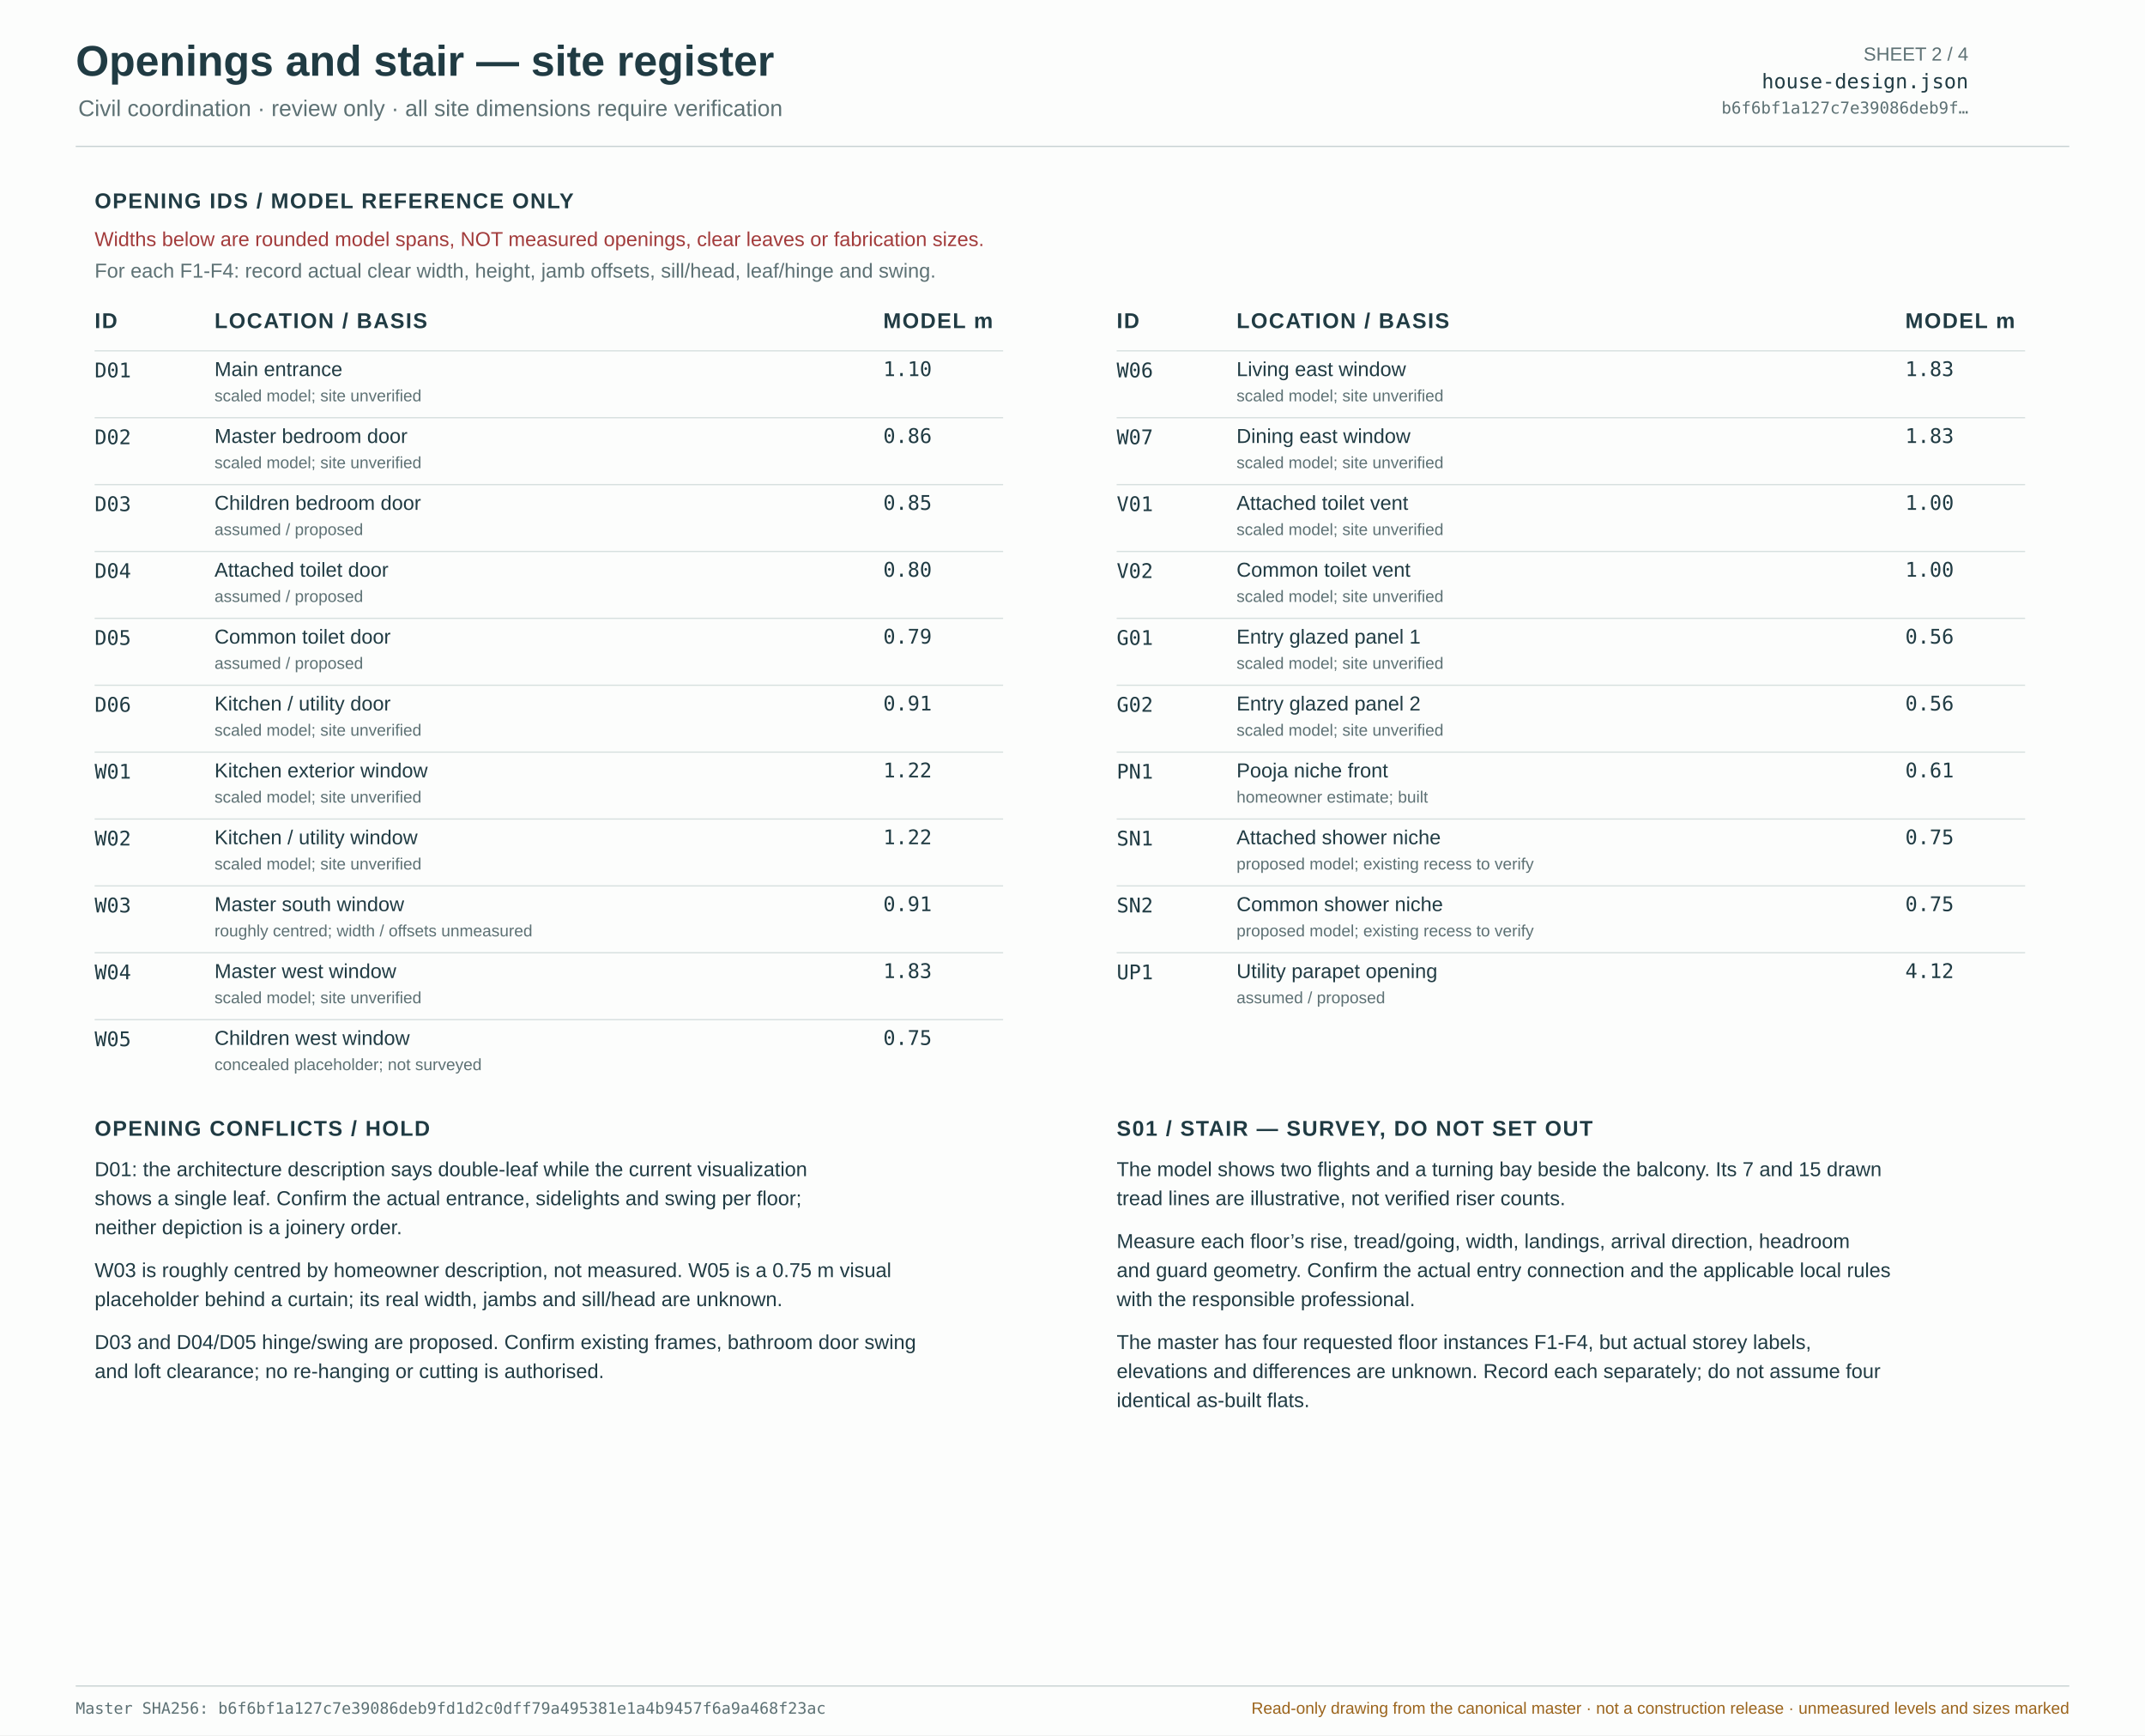
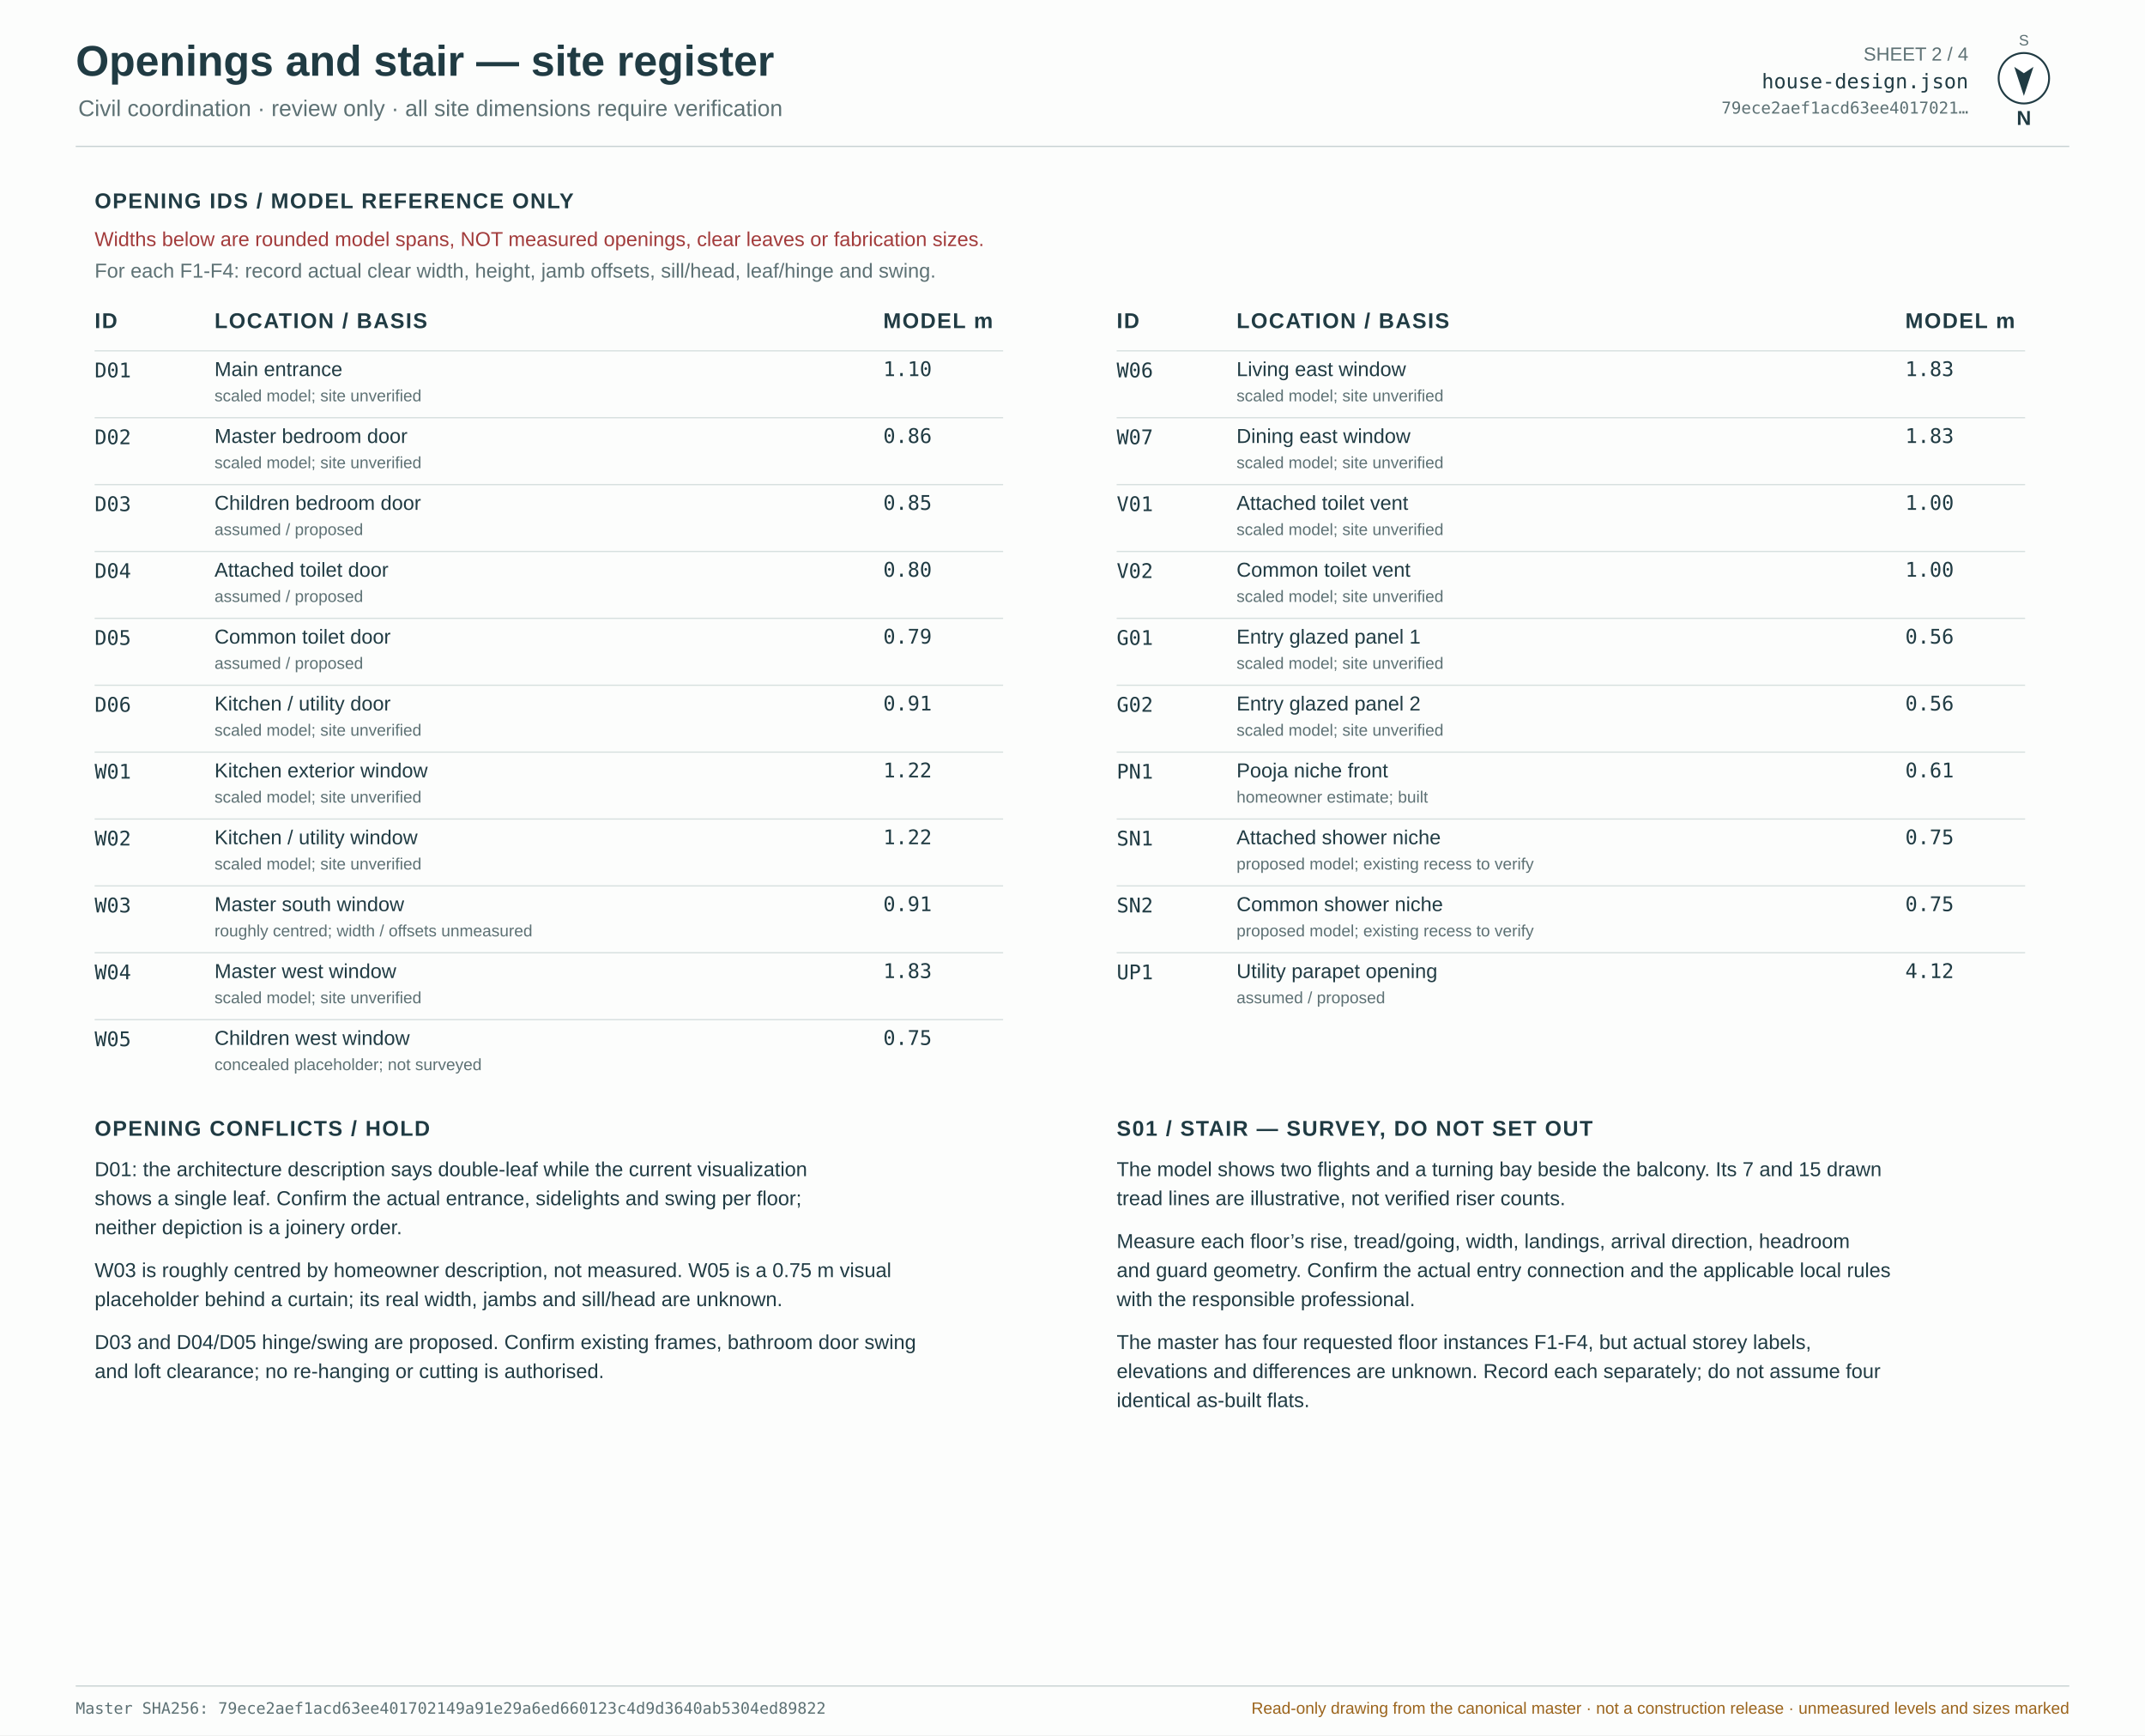
<svg xmlns="http://www.w3.org/2000/svg" width="1700" height="1375" viewBox="0 0 1700 1375" role="img" aria-labelledby="t d">
  <defs>
    <pattern id="hold" width=".10" height=".10" patternUnits="userSpaceOnUse" patternTransform="rotate(45)">
      <rect width=".10" height=".10" fill="#fbf0d7" />
      <path d="M0 0V.10" stroke="#cf9a43" stroke-width=".02" />
    </pattern>
    <pattern id="zone" width=".09" height=".09" patternUnits="userSpaceOnUse" patternTransform="rotate(-45)">
      <rect width=".09" height=".09" fill="#eaf0f7" />
      <path d="M0 0V.09" stroke="#a9bdd6" stroke-width=".011" />
    </pattern>
    <pattern id="loft" width=".08" height=".08" patternUnits="userSpaceOnUse" patternTransform="rotate(45)">
      <rect width=".08" height=".08" fill="#f2f0f8" />
      <path d="M0 0V.08" stroke="#b9b1d3" stroke-width=".010" />
    </pattern>
    <pattern id="beam" width=".08" height=".08" patternUnits="userSpaceOnUse" patternTransform="rotate(45)">
      <rect width=".08" height=".08" fill="#ecd9bd" />
      <path d="M0 0V.08" stroke="#c49a5c" stroke-width=".012" />
    </pattern>
    <pattern id="feature" width=".06" height=".06" patternUnits="userSpaceOnUse" patternTransform="rotate(90)">
      <rect width=".06" height=".06" fill="#bfe0dc" />
      <path d="M0 0V.06" stroke="#5aa39b" stroke-width=".012" />
    </pattern>
    <pattern id="plain" width=".15" height=".15" patternUnits="userSpaceOnUse">
      <rect width=".15" height=".15" fill="#f3f6f6" />
      <path d="M0 0H.15V.15" fill="none" stroke="#d6dfdf" stroke-width=".006" />
    </pattern>
    <pattern id="nowall" width=".12" height=".12" patternUnits="userSpaceOnUse" patternTransform="rotate(45)">
      <rect width=".12" height=".12" fill="#fafafa" />
      <path d="M0 0V.12" stroke="#d9d9d9" stroke-width=".008" />
    </pattern>
    <marker id="arrow" viewBox="0 0 10 10" refX="9" refY="5" markerWidth="5" markerHeight="5" orient="auto-start-reverse">
      <path d="M0 0L10 5L0 10z" fill="#466c92" />
    </marker>
  </defs>
  <style>text{font-family:"Segoe UI",Arial,sans-serif;fill:#203b43}
.mono{font-family:Consolas,monospace}.muted{fill:#5d7174}.green{fill:#266c5c}.blue{fill:#3d6288}.amber{fill:#9b641c}.red{fill:#a23b3b}
.title{font-size:34px;font-weight:600}.sub{font-size:18px}.sect{font-size:17px;font-weight:650;letter-spacing:1px}
.halo{paint-order:stroke;stroke:#fff;stroke-linejoin:round}</style>
  <rect width="1700" height="1375" fill="#fcfdfc" />
  <text x="60.00" y="60.00" font-size="34" class="title" text-anchor="start">Openings and stair — site register</text>
  <text x="62.00" y="92.00" font-size="18" class="muted sub" text-anchor="start">Civil coordination · review only · all site dimensions require verification</text>
  <text x="1560.00" y="48.00" font-size="15" class="muted" text-anchor="end">SHEET 2 / 4</text>
  <text x="1560.00" y="70.00" font-size="16" class="mono" text-anchor="end">house-design.json</text>
-   <text x="1560.00" y="90.00" font-size="13" class="mono muted" text-anchor="end">b6f6bf1a127c7e39086deb9f…</text>
+   <text x="1560.00" y="90.00" font-size="13" class="mono muted" text-anchor="end">79ece2aef1acd63ee4017021…</text>
+   <g id="north-arrow" data-north="sheet-bottom" transform="translate(1604 62)">
+     <circle r="20" fill="#fff" stroke="#203b43" stroke-width="1.5" />
+     <path d="M0 14L7.6 -9.0L0 -4.0L-7.6 -9.0Z" fill="#203b43" />
+     <text y="37" font-size="16" font-weight="700" text-anchor="middle">N</text>
+     <text y="-26" font-size="12" class="muted" text-anchor="middle">S</text>
+   </g>
  <path d="M60 116H1640" stroke="#c8d2d3" />
  <text x="75.00" y="165.00" font-size="18" class="sect" text-anchor="start">OPENING IDS / MODEL REFERENCE ONLY</text>
  <text x="75.00" y="195.00" font-size="16" class="red" text-anchor="start">Widths below are rounded model spans, NOT measured openings, clear leaves or fabrication sizes.</text>
  <text x="75.00" y="220.00" font-size="16" class="muted" text-anchor="start">For each F1-F4: record actual clear width, height, jamb offsets, sill/head, leaf/hinge and swing.</text>
  <text x="75.00" y="260.00" font-size="14" class="sect" text-anchor="start">ID</text>
  <text x="170.00" y="260.00" font-size="14" class="sect" text-anchor="start">LOCATION / BASIS</text>
  <text x="700.00" y="260.00" font-size="14" class="sect" text-anchor="start">MODEL m</text>
  <path d="M75 278H795" stroke="#d7e0df" />
  <text x="75.00" y="299.00" font-size="16" class="mono" text-anchor="start">D01</text>
  <text x="170.00" y="298.00" font-size="16" class="" text-anchor="start">Main entrance</text>
  <text x="700.00" y="298.00" font-size="16" class="mono" text-anchor="start">1.10</text>
  <text x="170.00" y="318.00" font-size="13" class="muted" text-anchor="start">scaled model; site unverified</text>
  <path d="M75 331H795" stroke="#d7e0df" />
  <text x="75.00" y="352.00" font-size="16" class="mono" text-anchor="start">D02</text>
  <text x="170.00" y="351.00" font-size="16" class="" text-anchor="start">Master bedroom door</text>
  <text x="700.00" y="351.00" font-size="16" class="mono" text-anchor="start">0.86</text>
  <text x="170.00" y="371.00" font-size="13" class="muted" text-anchor="start">scaled model; site unverified</text>
  <path d="M75 384H795" stroke="#d7e0df" />
  <text x="75.00" y="405.00" font-size="16" class="mono" text-anchor="start">D03</text>
  <text x="170.00" y="404.00" font-size="16" class="" text-anchor="start">Children bedroom door</text>
  <text x="700.00" y="404.00" font-size="16" class="mono" text-anchor="start">0.85</text>
  <text x="170.00" y="424.00" font-size="13" class="muted" text-anchor="start">assumed / proposed</text>
  <path d="M75 437H795" stroke="#d7e0df" />
  <text x="75.00" y="458.00" font-size="16" class="mono" text-anchor="start">D04</text>
  <text x="170.00" y="457.00" font-size="16" class="" text-anchor="start">Attached toilet door</text>
  <text x="700.00" y="457.00" font-size="16" class="mono" text-anchor="start">0.80</text>
  <text x="170.00" y="477.00" font-size="13" class="muted" text-anchor="start">assumed / proposed</text>
  <path d="M75 490H795" stroke="#d7e0df" />
  <text x="75.00" y="511.00" font-size="16" class="mono" text-anchor="start">D05</text>
  <text x="170.00" y="510.00" font-size="16" class="" text-anchor="start">Common toilet door</text>
  <text x="700.00" y="510.00" font-size="16" class="mono" text-anchor="start">0.79</text>
  <text x="170.00" y="530.00" font-size="13" class="muted" text-anchor="start">assumed / proposed</text>
  <path d="M75 543H795" stroke="#d7e0df" />
  <text x="75.00" y="564.00" font-size="16" class="mono" text-anchor="start">D06</text>
  <text x="170.00" y="563.00" font-size="16" class="" text-anchor="start">Kitchen / utility door</text>
  <text x="700.00" y="563.00" font-size="16" class="mono" text-anchor="start">0.91</text>
  <text x="170.00" y="583.00" font-size="13" class="muted" text-anchor="start">scaled model; site unverified</text>
  <path d="M75 596H795" stroke="#d7e0df" />
  <text x="75.00" y="617.00" font-size="16" class="mono" text-anchor="start">W01</text>
  <text x="170.00" y="616.00" font-size="16" class="" text-anchor="start">Kitchen exterior window</text>
  <text x="700.00" y="616.00" font-size="16" class="mono" text-anchor="start">1.22</text>
  <text x="170.00" y="636.00" font-size="13" class="muted" text-anchor="start">scaled model; site unverified</text>
  <path d="M75 649H795" stroke="#d7e0df" />
  <text x="75.00" y="670.00" font-size="16" class="mono" text-anchor="start">W02</text>
  <text x="170.00" y="669.00" font-size="16" class="" text-anchor="start">Kitchen / utility window</text>
  <text x="700.00" y="669.00" font-size="16" class="mono" text-anchor="start">1.22</text>
  <text x="170.00" y="689.00" font-size="13" class="muted" text-anchor="start">scaled model; site unverified</text>
  <path d="M75 702H795" stroke="#d7e0df" />
  <text x="75.00" y="723.00" font-size="16" class="mono" text-anchor="start">W03</text>
  <text x="170.00" y="722.00" font-size="16" class="" text-anchor="start">Master south window</text>
  <text x="700.00" y="722.00" font-size="16" class="mono" text-anchor="start">0.91</text>
  <text x="170.00" y="742.00" font-size="13" class="muted" text-anchor="start">roughly centred; width / offsets unmeasured</text>
  <path d="M75 755H795" stroke="#d7e0df" />
  <text x="75.00" y="776.00" font-size="16" class="mono" text-anchor="start">W04</text>
  <text x="170.00" y="775.00" font-size="16" class="" text-anchor="start">Master west window</text>
  <text x="700.00" y="775.00" font-size="16" class="mono" text-anchor="start">1.83</text>
  <text x="170.00" y="795.00" font-size="13" class="muted" text-anchor="start">scaled model; site unverified</text>
  <path d="M75 808H795" stroke="#d7e0df" />
  <text x="75.00" y="829.00" font-size="16" class="mono" text-anchor="start">W05</text>
  <text x="170.00" y="828.00" font-size="16" class="" text-anchor="start">Children west window</text>
  <text x="700.00" y="828.00" font-size="16" class="mono" text-anchor="start">0.75</text>
  <text x="170.00" y="848.00" font-size="13" class="muted" text-anchor="start">concealed placeholder; not surveyed</text>
  <text x="885.00" y="260.00" font-size="14" class="sect" text-anchor="start">ID</text>
  <text x="980.00" y="260.00" font-size="14" class="sect" text-anchor="start">LOCATION / BASIS</text>
  <text x="1510.00" y="260.00" font-size="14" class="sect" text-anchor="start">MODEL m</text>
  <path d="M885 278H1605" stroke="#d7e0df" />
  <text x="885.00" y="299.00" font-size="16" class="mono" text-anchor="start">W06</text>
  <text x="980.00" y="298.00" font-size="16" class="" text-anchor="start">Living east window</text>
  <text x="1510.00" y="298.00" font-size="16" class="mono" text-anchor="start">1.83</text>
  <text x="980.00" y="318.00" font-size="13" class="muted" text-anchor="start">scaled model; site unverified</text>
  <path d="M885 331H1605" stroke="#d7e0df" />
  <text x="885.00" y="352.00" font-size="16" class="mono" text-anchor="start">W07</text>
  <text x="980.00" y="351.00" font-size="16" class="" text-anchor="start">Dining east window</text>
  <text x="1510.00" y="351.00" font-size="16" class="mono" text-anchor="start">1.83</text>
  <text x="980.00" y="371.00" font-size="13" class="muted" text-anchor="start">scaled model; site unverified</text>
  <path d="M885 384H1605" stroke="#d7e0df" />
  <text x="885.00" y="405.00" font-size="16" class="mono" text-anchor="start">V01</text>
  <text x="980.00" y="404.00" font-size="16" class="" text-anchor="start">Attached toilet vent</text>
  <text x="1510.00" y="404.00" font-size="16" class="mono" text-anchor="start">1.00</text>
  <text x="980.00" y="424.00" font-size="13" class="muted" text-anchor="start">scaled model; site unverified</text>
  <path d="M885 437H1605" stroke="#d7e0df" />
  <text x="885.00" y="458.00" font-size="16" class="mono" text-anchor="start">V02</text>
  <text x="980.00" y="457.00" font-size="16" class="" text-anchor="start">Common toilet vent</text>
  <text x="1510.00" y="457.00" font-size="16" class="mono" text-anchor="start">1.00</text>
  <text x="980.00" y="477.00" font-size="13" class="muted" text-anchor="start">scaled model; site unverified</text>
  <path d="M885 490H1605" stroke="#d7e0df" />
  <text x="885.00" y="511.00" font-size="16" class="mono" text-anchor="start">G01</text>
  <text x="980.00" y="510.00" font-size="16" class="" text-anchor="start">Entry glazed panel 1</text>
  <text x="1510.00" y="510.00" font-size="16" class="mono" text-anchor="start">0.56</text>
  <text x="980.00" y="530.00" font-size="13" class="muted" text-anchor="start">scaled model; site unverified</text>
  <path d="M885 543H1605" stroke="#d7e0df" />
  <text x="885.00" y="564.00" font-size="16" class="mono" text-anchor="start">G02</text>
  <text x="980.00" y="563.00" font-size="16" class="" text-anchor="start">Entry glazed panel 2</text>
  <text x="1510.00" y="563.00" font-size="16" class="mono" text-anchor="start">0.56</text>
  <text x="980.00" y="583.00" font-size="13" class="muted" text-anchor="start">scaled model; site unverified</text>
  <path d="M885 596H1605" stroke="#d7e0df" />
  <text x="885.00" y="617.00" font-size="16" class="mono" text-anchor="start">PN1</text>
  <text x="980.00" y="616.00" font-size="16" class="" text-anchor="start">Pooja niche front</text>
  <text x="1510.00" y="616.00" font-size="16" class="mono" text-anchor="start">0.61</text>
  <text x="980.00" y="636.00" font-size="13" class="muted" text-anchor="start">homeowner estimate; built</text>
  <path d="M885 649H1605" stroke="#d7e0df" />
  <text x="885.00" y="670.00" font-size="16" class="mono" text-anchor="start">SN1</text>
  <text x="980.00" y="669.00" font-size="16" class="" text-anchor="start">Attached shower niche</text>
  <text x="1510.00" y="669.00" font-size="16" class="mono" text-anchor="start">0.75</text>
  <text x="980.00" y="689.00" font-size="13" class="muted" text-anchor="start">proposed model; existing recess to verify</text>
  <path d="M885 702H1605" stroke="#d7e0df" />
  <text x="885.00" y="723.00" font-size="16" class="mono" text-anchor="start">SN2</text>
  <text x="980.00" y="722.00" font-size="16" class="" text-anchor="start">Common shower niche</text>
  <text x="1510.00" y="722.00" font-size="16" class="mono" text-anchor="start">0.75</text>
  <text x="980.00" y="742.00" font-size="13" class="muted" text-anchor="start">proposed model; existing recess to verify</text>
  <path d="M885 755H1605" stroke="#d7e0df" />
  <text x="885.00" y="776.00" font-size="16" class="mono" text-anchor="start">UP1</text>
  <text x="980.00" y="775.00" font-size="16" class="" text-anchor="start">Utility parapet opening</text>
  <text x="1510.00" y="775.00" font-size="16" class="mono" text-anchor="start">4.12</text>
  <text x="980.00" y="795.00" font-size="13" class="muted" text-anchor="start">assumed / proposed</text>
  <text x="75.00" y="900.00" font-size="18" class="sect" text-anchor="start">OPENING CONFLICTS / HOLD</text>
  <text x="75.00" y="932.00" font-size="16" class="" text-anchor="start">D01: the architecture description says double-leaf while the current visualization</text>
  <text x="75.00" y="955.00" font-size="16" class="" text-anchor="start">shows a single leaf. Confirm the actual entrance, sidelights and swing per floor;</text>
  <text x="75.00" y="978.00" font-size="16" class="" text-anchor="start">neither depiction is a joinery order.</text>
  <text x="75.00" y="1012.00" font-size="16" class="" text-anchor="start">W03 is roughly centred by homeowner description, not measured. W05 is a 0.75 m visual</text>
  <text x="75.00" y="1035.00" font-size="16" class="" text-anchor="start">placeholder behind a curtain; its real width, jambs and sill/head are unknown.</text>
  <text x="75.00" y="1069.00" font-size="16" class="" text-anchor="start">D03 and D04/D05 hinge/swing are proposed. Confirm existing frames, bathroom door swing</text>
  <text x="75.00" y="1092.00" font-size="16" class="" text-anchor="start">and loft clearance; no re-hanging or cutting is authorised.</text>
  <text x="885.00" y="900.00" font-size="18" class="sect" text-anchor="start">S01 / STAIR — SURVEY, DO NOT SET OUT</text>
  <text x="885.00" y="932.00" font-size="16" class="" text-anchor="start">The model shows two flights and a turning bay beside the balcony. Its 7 and 15 drawn</text>
  <text x="885.00" y="955.00" font-size="16" class="" text-anchor="start">tread lines are illustrative, not verified riser counts.</text>
  <text x="885.00" y="989.00" font-size="16" class="" text-anchor="start">Measure each floor’s rise, tread/going, width, landings, arrival direction, headroom</text>
  <text x="885.00" y="1012.00" font-size="16" class="" text-anchor="start">and guard geometry. Confirm the actual entry connection and the applicable local rules</text>
  <text x="885.00" y="1035.00" font-size="16" class="" text-anchor="start">with the responsible professional.</text>
  <text x="885.00" y="1069.00" font-size="16" class="" text-anchor="start">The master has four requested floor instances F1-F4, but actual storey labels,</text>
  <text x="885.00" y="1092.00" font-size="16" class="" text-anchor="start">elevations and differences are unknown. Record each separately; do not assume four</text>
  <text x="885.00" y="1115.00" font-size="16" class="" text-anchor="start">identical as-built flats.</text>
  <path d="M60 1336H1640" stroke="#c8d2d3" />
-   <text x="60.00" y="1358.00" font-size="12.5" class="mono muted" text-anchor="start">Master SHA256: b6f6bf1a127c7e39086deb9fd1d2c0dff79a495381e1a4b9457f6a9a468f23ac</text>
+   <text x="60.00" y="1358.00" font-size="12.5" class="mono muted" text-anchor="start">Master SHA256: 79ece2aef1acd63ee401702149a91e29a6ed660123c4d9d3640ab5304ed89822</text>
  <text x="1640.00" y="1358.00" font-size="13" class="amber" text-anchor="end">Read-only drawing from the canonical master · not a construction release · unmeasured levels and sizes marked</text>
</svg>
